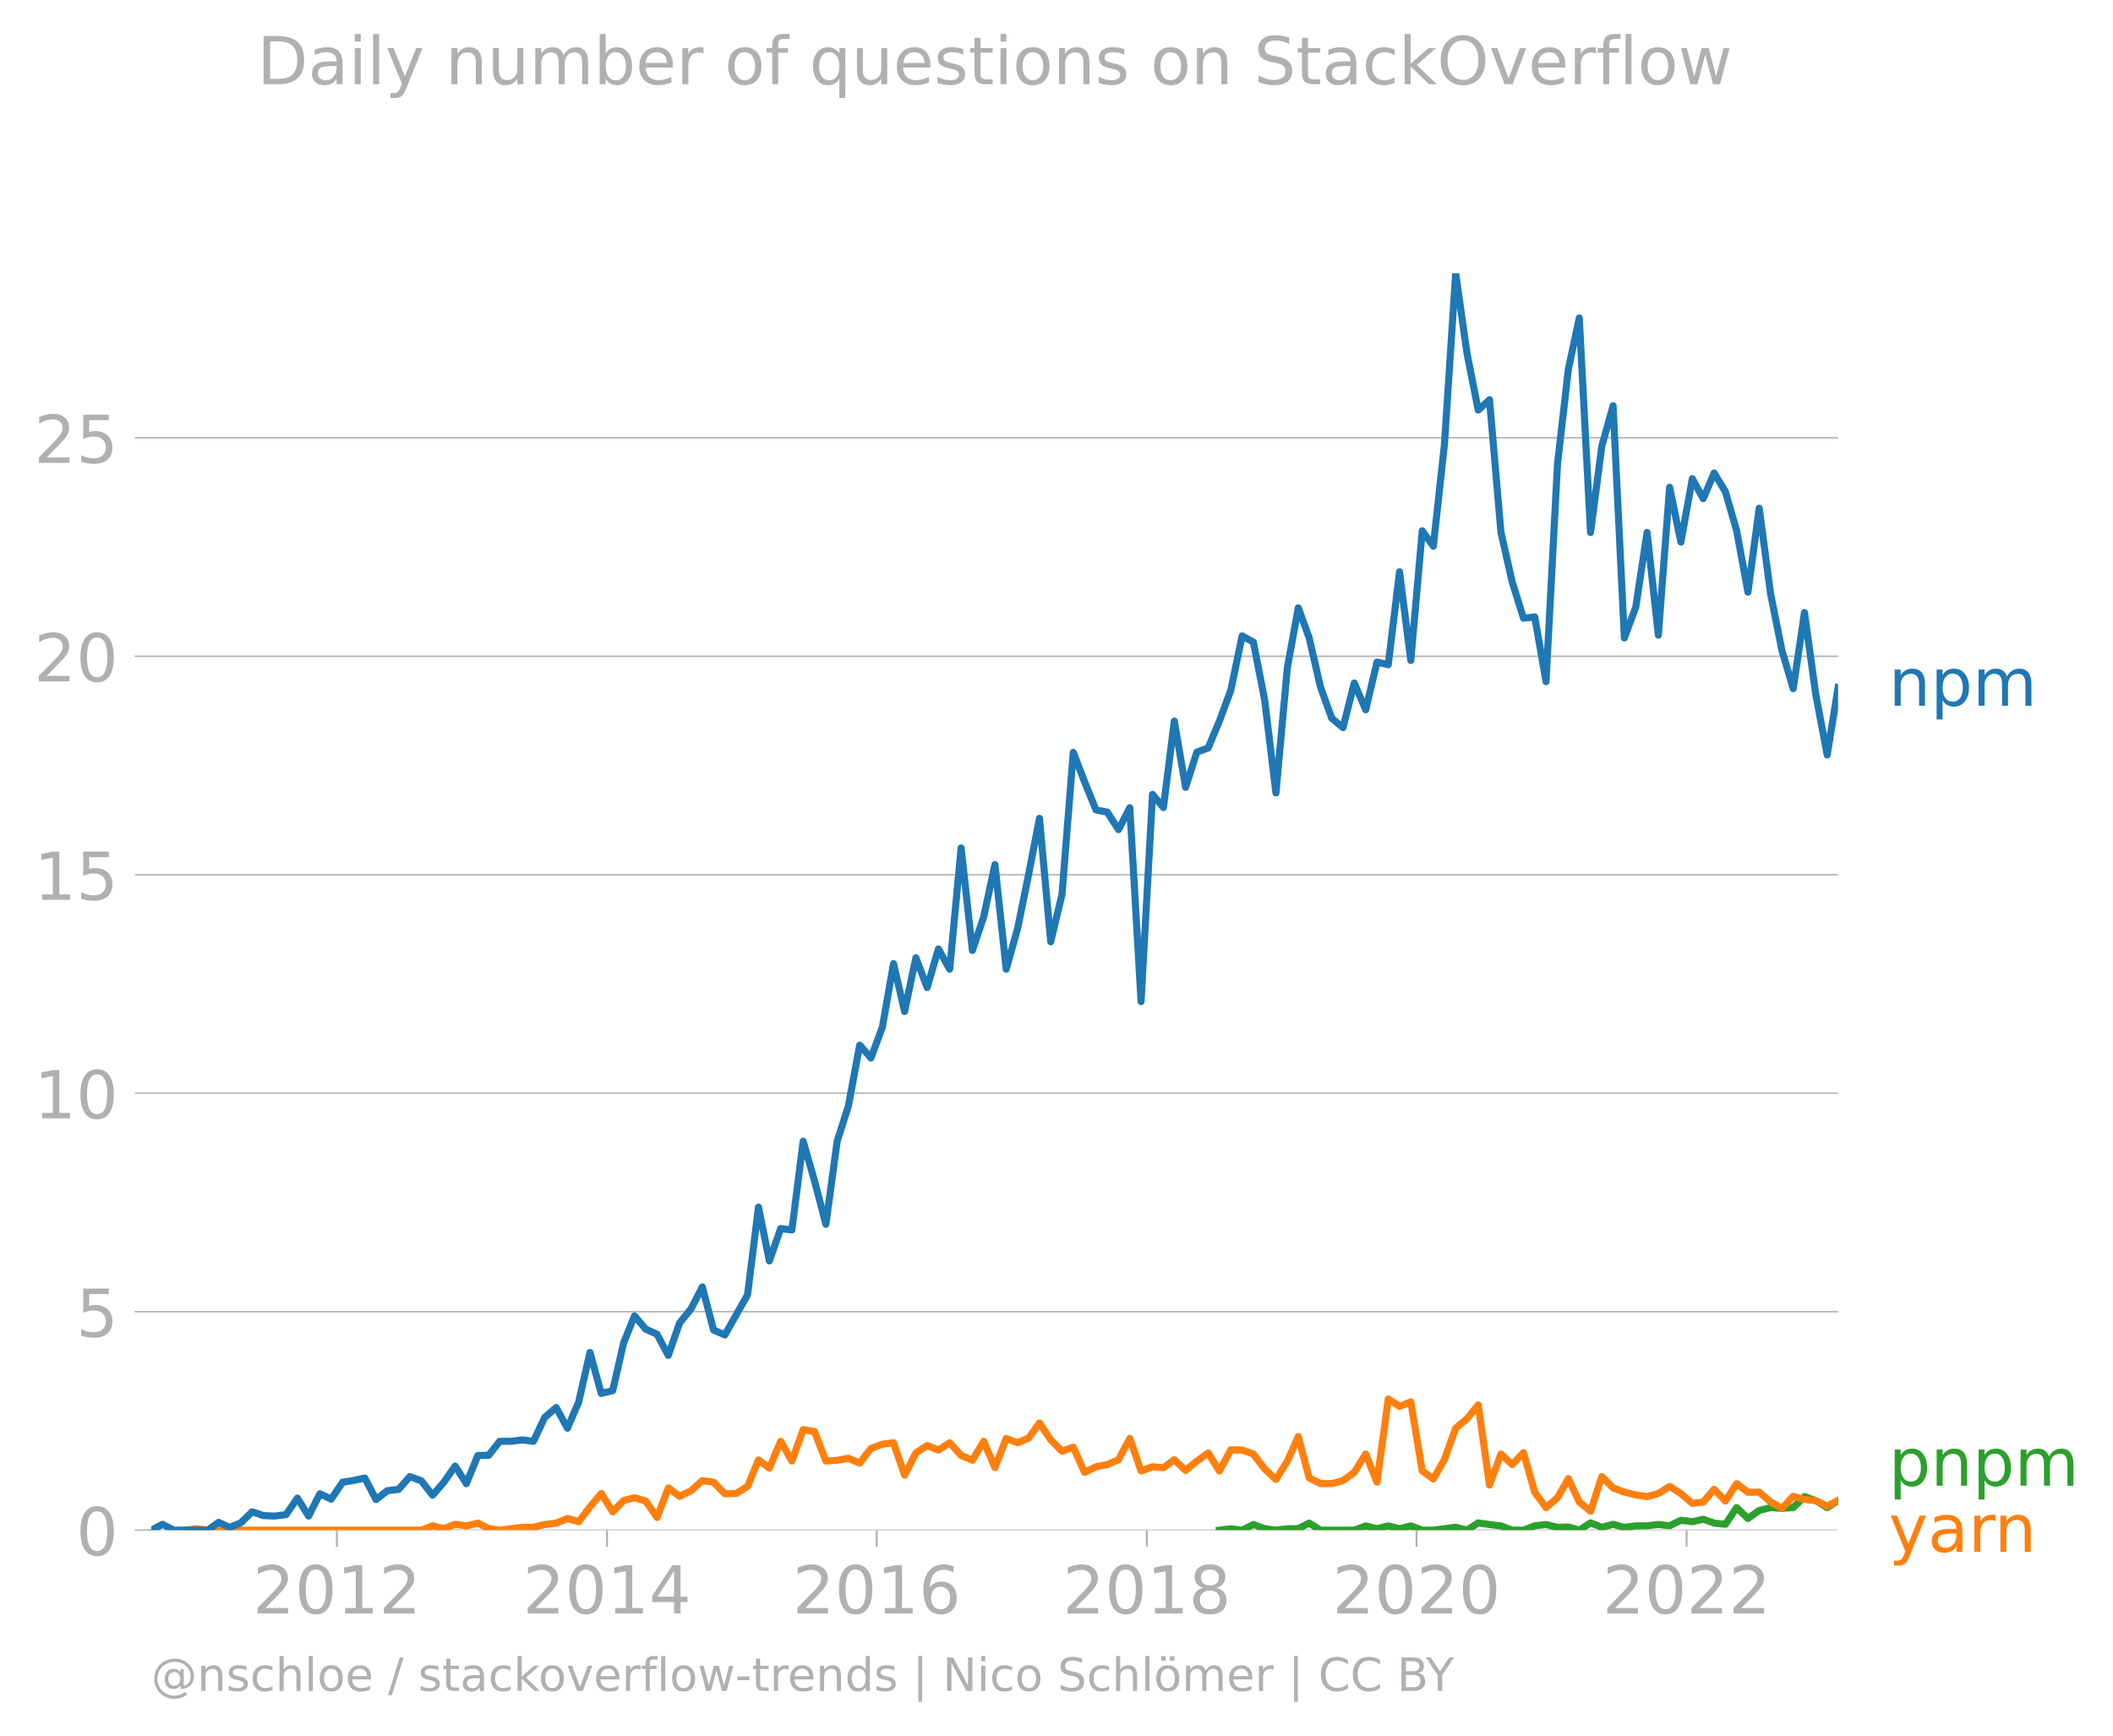
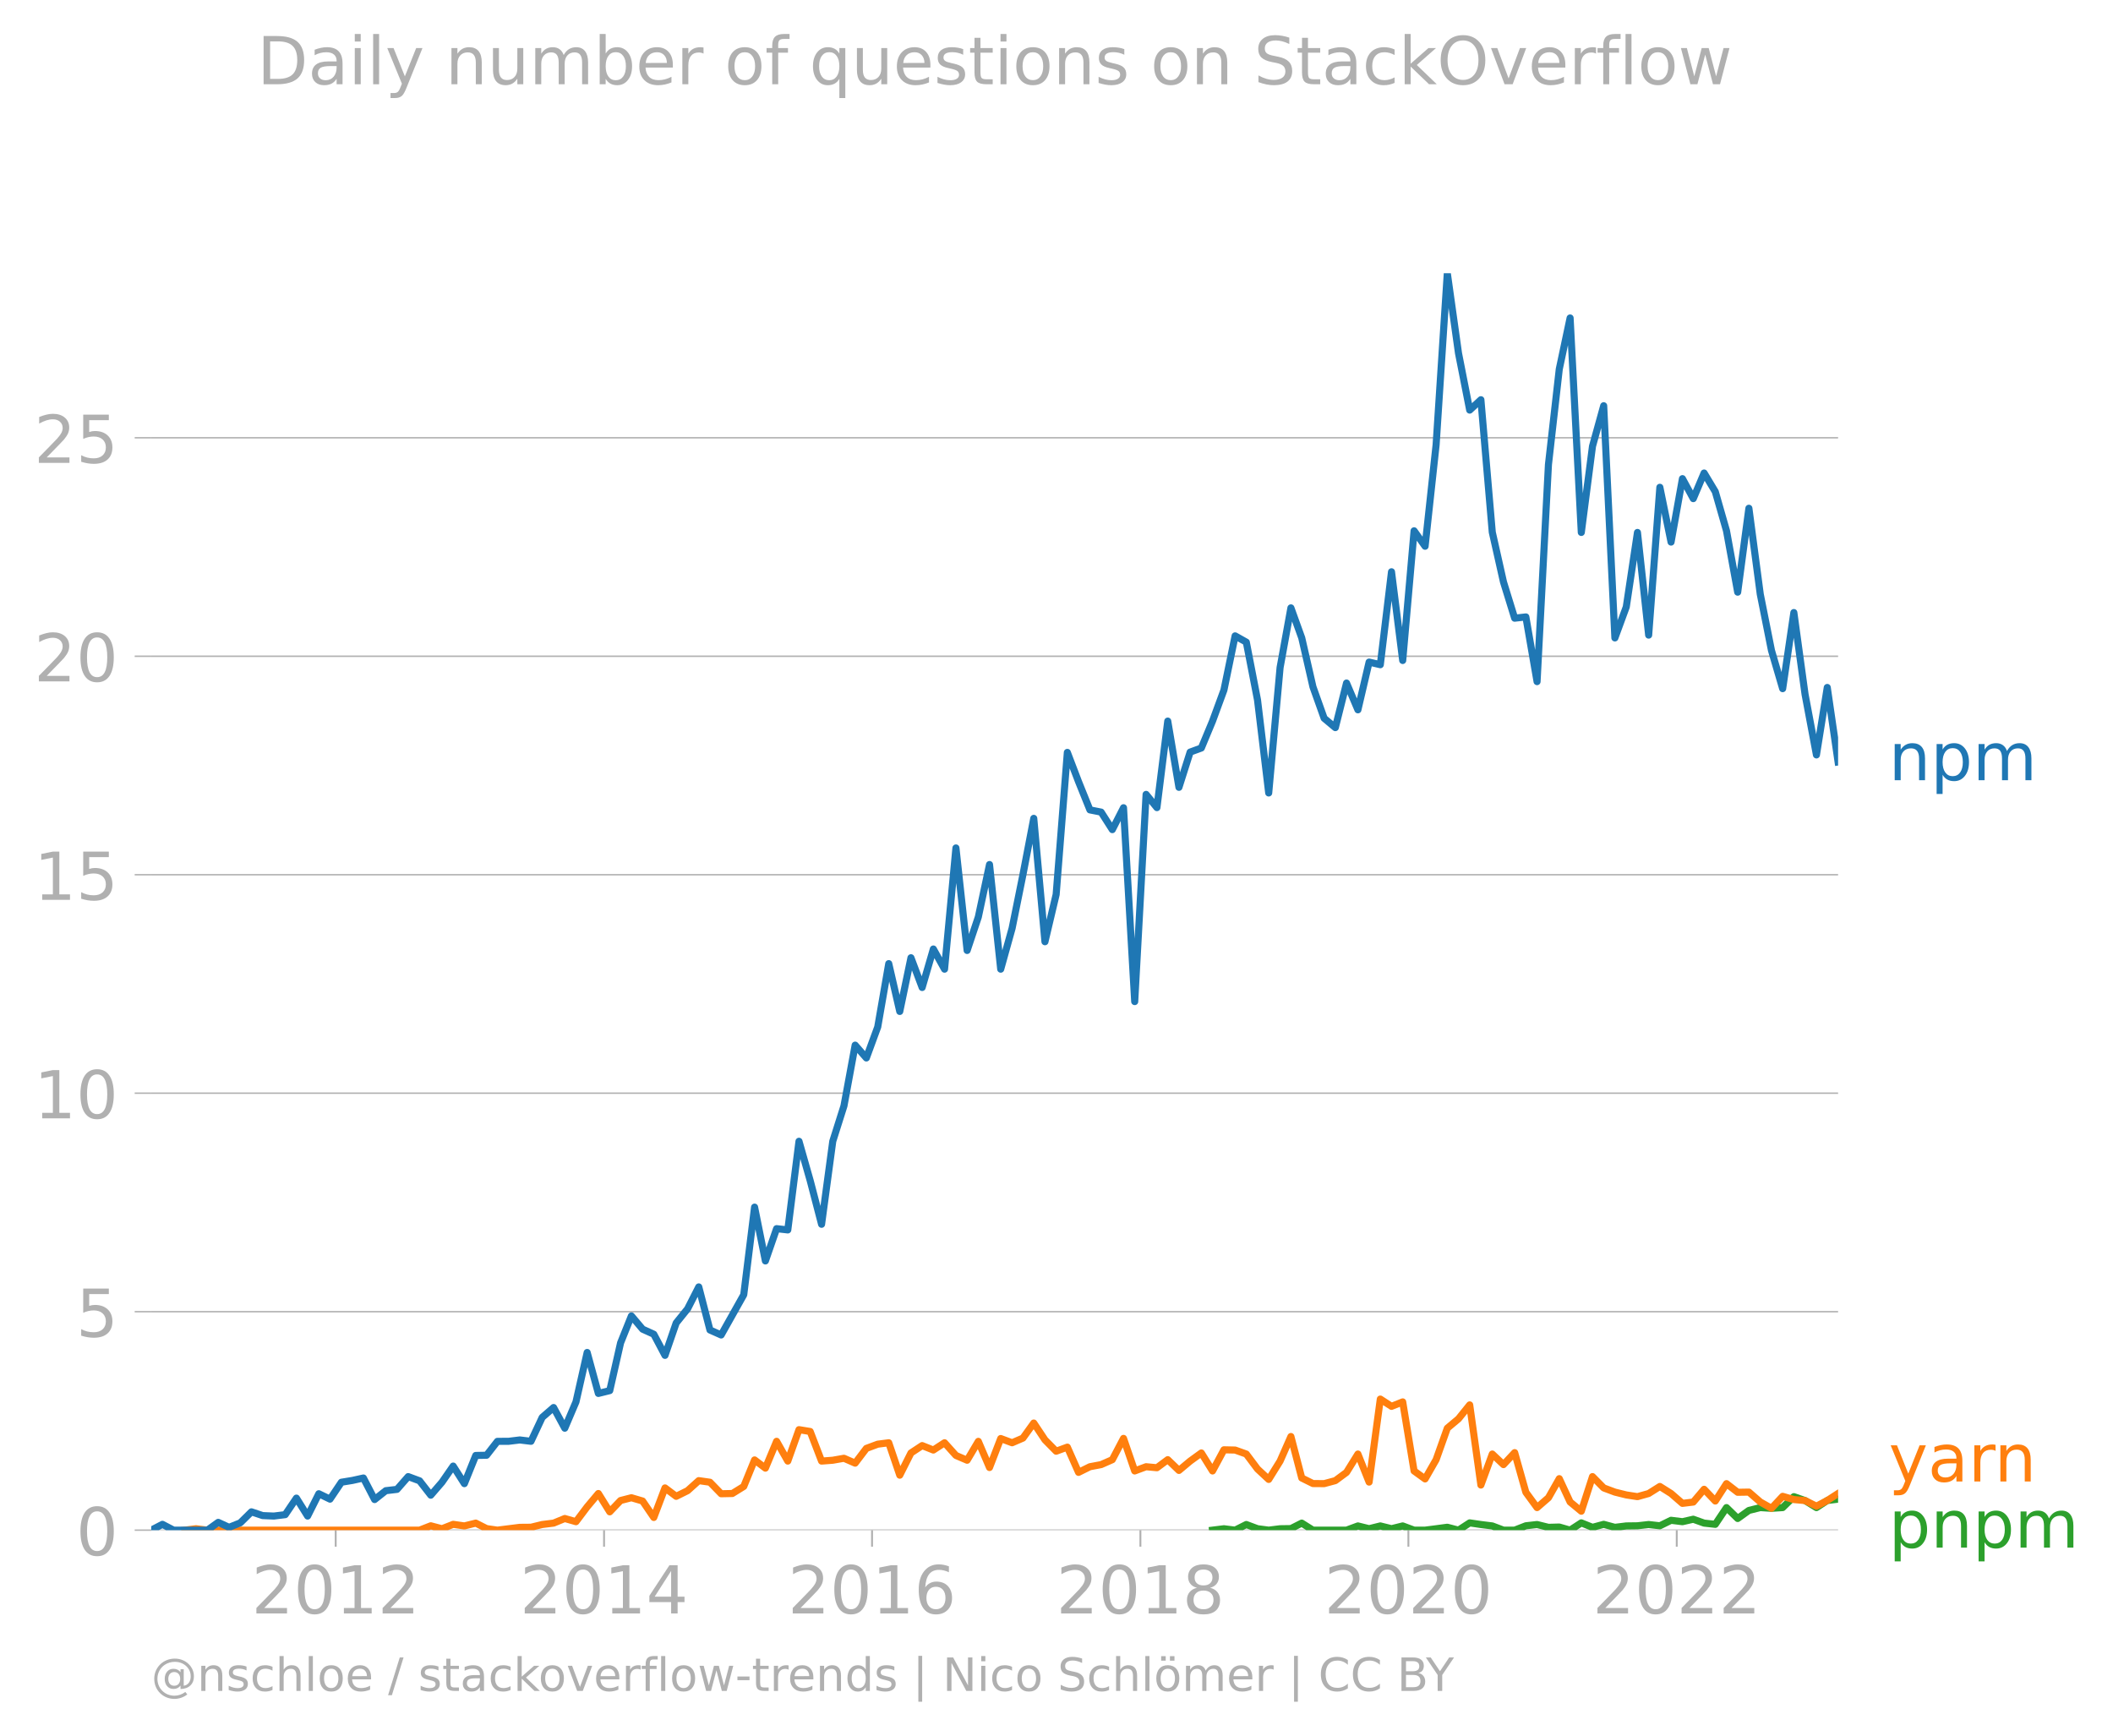
<svg xmlns="http://www.w3.org/2000/svg" xmlns:xlink="http://www.w3.org/1999/xlink" width="596.445" height="489.969" viewBox="0 0 447.334 367.477">
  <defs>
    <style>*{stroke-linejoin:round;stroke-linecap:butt}</style>
  </defs>
  <g id="figure_1">
    <path id="patch_1" d="M0 367.477h447.334V0H0v367.477z" style="fill:none" />
    <g id="axes_1">
      <path id="patch_2" d="M32.015 323.95h357.12V57.838H32.015V323.95z" style="fill:none" />
      <g id="matplotlib.axis_1">
        <g id="xtick_1">
          <g id="line2d_1">
            <defs>
-               <path id="m0bfc90cc63" d="M0 0v3.5" style="stroke:#b0b0b0;stroke-width:.4" />
-             </defs>
-             <use xlink:href="#m0bfc90cc63" x="71.321" y="323.95" style="fill:#b0b0b0;stroke:#b0b0b0;stroke-width:.4" />
-           </g>
-           <g id="text_1" style="fill:#b0b0b0" transform="matrix(.14 0 0 -.14 53.506 341.588)">
+               <path id="mb43aab43d4" d="M0 0v3.5" style="stroke:#b0b0b0;stroke-width:.4" />
+             </defs>
+             <use xlink:href="#mb43aab43d4" x="71.069" y="323.95" style="fill:#b0b0b0;stroke:#b0b0b0;stroke-width:.4" />
+           </g>
+           <g id="text_1" style="fill:#b0b0b0" transform="matrix(.14 0 0 -.14 53.254 341.588)">
            <defs>
              <path id="DejaVuSans-32" d="M1228 531h2203V0H469v531q359 372 979 998 621 627 780 809 303 340 423 576 121 236 121 464 0 372-261 606-261 235-680 235-297 0-627-103-329-103-704-313v638q381 153 712 231 332 78 607 78 725 0 1156-363 431-362 431-968 0-288-108-546-107-257-392-607-78-91-497-524-418-433-1181-1211z" transform="scale(.01563)" />
              <path id="DejaVuSans-30" d="M2034 4250q-487 0-733-480-245-479-245-1442 0-959 245-1439 246-480 733-480 491 0 736 480 246 480 246 1439 0 963-246 1442-245 480-736 480zm0 500q785 0 1199-621 414-620 414-1801 0-1178-414-1799Q2819-91 2034-91q-784 0-1198 620-414 621-414 1799 0 1181 414 1801 414 621 1198 621z" transform="scale(.01563)" />
              <path id="DejaVuSans-31" d="M794 531h1031v3560L703 3866v575l1116 225h631V531h1031V0H794v531z" transform="scale(.01563)" />
            </defs>
            <use xlink:href="#DejaVuSans-32" />
            <use xlink:href="#DejaVuSans-30" x="63.623" />
            <use xlink:href="#DejaVuSans-31" x="127.246" />
            <use xlink:href="#DejaVuSans-32" x="190.869" />
          </g>
        </g>
        <g id="xtick_2">
-           <use xlink:href="#m0bfc90cc63" id="line2d_2" x="128.501" y="323.95" style="fill:#b0b0b0;stroke:#b0b0b0;stroke-width:.4" />
-           <g id="text_2" style="fill:#b0b0b0" transform="matrix(.14 0 0 -.14 110.686 341.588)">
+           <use xlink:href="#mb43aab43d4" id="line2d_2" x="127.882" y="323.95" style="fill:#b0b0b0;stroke:#b0b0b0;stroke-width:.4" />
+           <g id="text_2" style="fill:#b0b0b0" transform="matrix(.14 0 0 -.14 110.067 341.588)">
            <defs>
              <path id="DejaVuSans-34" d="M2419 4116 825 1625h1594v2491zm-166 550h794V1625h666v-525h-666V0h-628v1100H313v609l1940 2957z" transform="scale(.01563)" />
            </defs>
            <use xlink:href="#DejaVuSans-32" />
            <use xlink:href="#DejaVuSans-30" x="63.623" />
            <use xlink:href="#DejaVuSans-31" x="127.246" />
            <use xlink:href="#DejaVuSans-34" x="190.869" />
          </g>
        </g>
        <g id="xtick_3">
-           <use xlink:href="#m0bfc90cc63" id="line2d_3" x="185.603" y="323.95" style="fill:#b0b0b0;stroke:#b0b0b0;stroke-width:.4" />
-           <g id="text_3" style="fill:#b0b0b0" transform="matrix(.14 0 0 -.14 167.788 341.588)">
+           <use xlink:href="#mb43aab43d4" id="line2d_3" x="184.617" y="323.95" style="fill:#b0b0b0;stroke:#b0b0b0;stroke-width:.4" />
+           <g id="text_3" style="fill:#b0b0b0" transform="matrix(.14 0 0 -.14 166.802 341.588)">
            <defs>
              <path id="DejaVuSans-36" d="M2113 2584q-425 0-674-291-248-290-248-796 0-503 248-796 249-292 674-292t673 292q248 293 248 796 0 506-248 796-248 291-673 291zm1253 1979v-575q-238 112-480 171-242 60-480 60-625 0-955-422-329-422-376-1275 184 272 462 417 279 145 613 145 703 0 1111-427 408-426 408-1160 0-719-425-1154Q2819-91 2113-91q-810 0-1238 620-428 621-428 1799 0 1106 525 1764t1409 658q238 0 480-47t505-140z" transform="scale(.01563)" />
            </defs>
            <use xlink:href="#DejaVuSans-32" />
            <use xlink:href="#DejaVuSans-30" x="63.623" />
            <use xlink:href="#DejaVuSans-31" x="127.246" />
            <use xlink:href="#DejaVuSans-36" x="190.869" />
          </g>
        </g>
        <g id="xtick_4">
-           <use xlink:href="#m0bfc90cc63" id="line2d_4" x="242.783" y="323.95" style="fill:#b0b0b0;stroke:#b0b0b0;stroke-width:.4" />
-           <g id="text_4" style="fill:#b0b0b0" transform="matrix(.14 0 0 -.14 224.968 341.588)">
+           <use xlink:href="#mb43aab43d4" id="line2d_4" x="241.43" y="323.95" style="fill:#b0b0b0;stroke:#b0b0b0;stroke-width:.4" />
+           <g id="text_4" style="fill:#b0b0b0" transform="matrix(.14 0 0 -.14 223.615 341.588)">
            <defs>
              <path id="DejaVuSans-38" d="M2034 2216q-450 0-708-241-257-241-257-662 0-422 257-663 258-241 708-241t709 242q260 243 260 662 0 421-258 662-257 241-711 241zm-631 268q-406 100-633 378-226 279-226 679 0 559 398 884 399 325 1092 325 697 0 1094-325t397-884q0-400-227-679-226-278-629-378 456-106 710-416 255-309 255-755 0-679-414-1042Q2806-91 2034-91q-771 0-1186 362-414 363-414 1042 0 446 256 755 257 310 713 416zm-231 997q0-362 226-565 227-203 636-203 407 0 636 203 230 203 230 565 0 363-230 566-229 203-636 203-409 0-636-203-226-203-226-566z" transform="scale(.01563)" />
            </defs>
            <use xlink:href="#DejaVuSans-32" />
            <use xlink:href="#DejaVuSans-30" x="63.623" />
            <use xlink:href="#DejaVuSans-31" x="127.246" />
            <use xlink:href="#DejaVuSans-38" x="190.869" />
          </g>
        </g>
        <g id="xtick_5">
-           <use xlink:href="#m0bfc90cc63" id="line2d_5" x="299.884" y="323.95" style="fill:#b0b0b0;stroke:#b0b0b0;stroke-width:.4" />
-           <g id="text_5" style="fill:#b0b0b0" transform="matrix(.14 0 0 -.14 282.07 341.588)">
+           <use xlink:href="#mb43aab43d4" id="line2d_5" x="298.165" y="323.95" style="fill:#b0b0b0;stroke:#b0b0b0;stroke-width:.4" />
+           <g id="text_5" style="fill:#b0b0b0" transform="matrix(.14 0 0 -.14 280.35 341.588)">
            <use xlink:href="#DejaVuSans-32" />
            <use xlink:href="#DejaVuSans-30" x="63.623" />
            <use xlink:href="#DejaVuSans-32" x="127.246" />
            <use xlink:href="#DejaVuSans-30" x="190.869" />
          </g>
        </g>
        <g id="xtick_6">
-           <use xlink:href="#m0bfc90cc63" id="line2d_6" x="357.064" y="323.95" style="fill:#b0b0b0;stroke:#b0b0b0;stroke-width:.4" />
-           <g id="text_6" style="fill:#b0b0b0" transform="matrix(.14 0 0 -.14 339.25 341.588)">
+           <use xlink:href="#mb43aab43d4" id="line2d_6" x="354.977" y="323.95" style="fill:#b0b0b0;stroke:#b0b0b0;stroke-width:.4" />
+           <g id="text_6" style="fill:#b0b0b0" transform="matrix(.14 0 0 -.14 337.162 341.588)">
            <use xlink:href="#DejaVuSans-32" />
            <use xlink:href="#DejaVuSans-30" x="63.623" />
            <use xlink:href="#DejaVuSans-32" x="127.246" />
            <use xlink:href="#DejaVuSans-32" x="190.869" />
          </g>
        </g>
      </g>
      <g id="matplotlib.axis_2">
        <g id="ytick_1">
-           <path id="line2d_7" d="M32.015 323.95h357.12" clip-path="url(#pb171ab42e0)" style="fill:none;stroke:#b0b0b0;stroke-width:.3;stroke-linecap:square" />
+           <path id="line2d_7" d="M32.015 323.95h357.12" clip-path="url(#pd5ea6a5383)" style="fill:none;stroke:#b0b0b0;stroke-width:.3;stroke-linecap:square" />
          <g id="line2d_8">
            <defs>
-               <path id="m779dad7bf3" d="M0 0h-3.5" style="stroke:#b0b0b0;stroke-width:.3" />
-             </defs>
-             <use xlink:href="#m779dad7bf3" x="32.015" y="323.95" style="fill:#b0b0b0;stroke:#b0b0b0;stroke-width:.3" />
+               <path id="m114606ad29" d="M0 0h-3.5" style="stroke:#b0b0b0;stroke-width:.3" />
+             </defs>
+             <use xlink:href="#m114606ad29" x="32.015" y="323.95" style="fill:#b0b0b0;stroke:#b0b0b0;stroke-width:.3" />
          </g>
          <use xlink:href="#DejaVuSans-30" id="text_7" style="fill:#b0b0b0" transform="matrix(.14 0 0 -.14 16.108 329.269)" />
        </g>
        <g id="ytick_2">
-           <path id="line2d_9" d="M32.015 277.696h357.12" clip-path="url(#pb171ab42e0)" style="fill:none;stroke:#b0b0b0;stroke-width:.3;stroke-linecap:square" />
-           <use xlink:href="#m779dad7bf3" id="line2d_10" x="32.015" y="277.696" style="fill:#b0b0b0;stroke:#b0b0b0;stroke-width:.3" />
+           <path id="line2d_9" d="M32.015 277.696h357.12" clip-path="url(#pd5ea6a5383)" style="fill:none;stroke:#b0b0b0;stroke-width:.3;stroke-linecap:square" />
+           <use xlink:href="#m114606ad29" id="line2d_10" x="32.015" y="277.696" style="fill:#b0b0b0;stroke:#b0b0b0;stroke-width:.3" />
          <g id="text_8" style="fill:#b0b0b0" transform="matrix(.14 0 0 -.14 16.108 283.015)">
            <defs>
              <path id="DejaVuSans-35" d="M691 4666h2478v-532H1269V2991q137 47 274 70 138 23 276 23 781 0 1237-428 457-428 457-1159 0-753-469-1171Q2575-91 1722-91q-294 0-599 50Q819 9 494 109v635q281-153 581-228t634-75q541 0 856 284 316 284 316 772 0 487-316 771-315 285-856 285-253 0-505-56-251-56-513-175v2344z" transform="scale(.01563)" />
            </defs>
            <use xlink:href="#DejaVuSans-35" />
          </g>
        </g>
        <g id="ytick_3">
-           <path id="line2d_11" d="M32.015 231.443h357.12" clip-path="url(#pb171ab42e0)" style="fill:none;stroke:#b0b0b0;stroke-width:.3;stroke-linecap:square" />
-           <use xlink:href="#m779dad7bf3" id="line2d_12" x="32.015" y="231.443" style="fill:#b0b0b0;stroke:#b0b0b0;stroke-width:.3" />
+           <path id="line2d_11" d="M32.015 231.443h357.12" clip-path="url(#pd5ea6a5383)" style="fill:none;stroke:#b0b0b0;stroke-width:.3;stroke-linecap:square" />
+           <use xlink:href="#m114606ad29" id="line2d_12" x="32.015" y="231.443" style="fill:#b0b0b0;stroke:#b0b0b0;stroke-width:.3" />
          <g id="text_9" style="fill:#b0b0b0" transform="matrix(.14 0 0 -.14 7.2 236.762)">
            <use xlink:href="#DejaVuSans-31" />
            <use xlink:href="#DejaVuSans-30" x="63.623" />
          </g>
        </g>
        <g id="ytick_4">
-           <path id="line2d_13" d="M32.015 185.19h357.12" clip-path="url(#pb171ab42e0)" style="fill:none;stroke:#b0b0b0;stroke-width:.3;stroke-linecap:square" />
-           <use xlink:href="#m779dad7bf3" id="line2d_14" x="32.015" y="185.189" style="fill:#b0b0b0;stroke:#b0b0b0;stroke-width:.3" />
+           <path id="line2d_13" d="M32.015 185.19h357.12" clip-path="url(#pd5ea6a5383)" style="fill:none;stroke:#b0b0b0;stroke-width:.3;stroke-linecap:square" />
+           <use xlink:href="#m114606ad29" id="line2d_14" x="32.015" y="185.189" style="fill:#b0b0b0;stroke:#b0b0b0;stroke-width:.3" />
          <g id="text_10" style="fill:#b0b0b0" transform="matrix(.14 0 0 -.14 7.2 190.508)">
            <use xlink:href="#DejaVuSans-31" />
            <use xlink:href="#DejaVuSans-35" x="63.623" />
          </g>
        </g>
        <g id="ytick_5">
-           <path id="line2d_15" d="M32.015 138.936h357.12" clip-path="url(#pb171ab42e0)" style="fill:none;stroke:#b0b0b0;stroke-width:.3;stroke-linecap:square" />
-           <use xlink:href="#m779dad7bf3" id="line2d_16" x="32.015" y="138.936" style="fill:#b0b0b0;stroke:#b0b0b0;stroke-width:.3" />
+           <path id="line2d_15" d="M32.015 138.936h357.12" clip-path="url(#pd5ea6a5383)" style="fill:none;stroke:#b0b0b0;stroke-width:.3;stroke-linecap:square" />
+           <use xlink:href="#m114606ad29" id="line2d_16" x="32.015" y="138.936" style="fill:#b0b0b0;stroke:#b0b0b0;stroke-width:.3" />
          <g id="text_11" style="fill:#b0b0b0" transform="matrix(.14 0 0 -.14 7.2 144.255)">
            <use xlink:href="#DejaVuSans-32" />
            <use xlink:href="#DejaVuSans-30" x="63.623" />
          </g>
        </g>
        <g id="ytick_6">
-           <path id="line2d_17" d="M32.015 92.682h357.12" clip-path="url(#pb171ab42e0)" style="fill:none;stroke:#b0b0b0;stroke-width:.3;stroke-linecap:square" />
-           <use xlink:href="#m779dad7bf3" id="line2d_18" x="32.015" y="92.682" style="fill:#b0b0b0;stroke:#b0b0b0;stroke-width:.3" />
+           <path id="line2d_17" d="M32.015 92.682h357.12" clip-path="url(#pd5ea6a5383)" style="fill:none;stroke:#b0b0b0;stroke-width:.3;stroke-linecap:square" />
+           <use xlink:href="#m114606ad29" id="line2d_18" x="32.015" y="92.682" style="fill:#b0b0b0;stroke:#b0b0b0;stroke-width:.3" />
          <g id="text_12" style="fill:#b0b0b0" transform="matrix(.14 0 0 -.14 7.2 98.001)">
            <use xlink:href="#DejaVuSans-32" />
            <use xlink:href="#DejaVuSans-35" x="63.623" />
          </g>
        </g>
      </g>
-       <path id="line2d_19" d="m258.153 323.95 2.425-.299 2.386.299 2.386-1.194 2.385.885 2.386.309 2.425-.299 2.307-.032 2.308-1.161 2.386 1.492h7.157l2.425-.895 2.386.586 2.385-.586 2.386.586 2.386-.586 2.425.895h2.346l2.347-.299 2.386-.318 2.386.617 2.385-1.542 2.386.348 2.425.299 2.386.895h2.385l2.386-.925 2.386-.269 2.425.597 2.307-.064 2.308.66 2.386-1.541 2.385.945 2.386-.637 2.386.637 2.425-.298 2.386-.03 2.385-.269 2.386.269 2.386-1.164 2.425.298 2.307-.522 2.308.82 2.385.26 2.386-3.542 2.386 2.308 2.386-1.71 2.425-.598 2.385.15 2.386-.15 2.386-2.317 2.386.825 2.424 1.492 2.308-1.502" clip-path="url(#pb171ab42e0)" style="fill:none;stroke:#2ca02c;stroke-width:1.5;stroke-linecap:square" />
-       <path id="line2d_20" d="m39.172 323.95 2.386-.299 2.425.299h45.212l2.386-.925 2.385.626 2.386-.935 2.386.339 2.425-.597 2.307 1.161 2.308.33 4.771-.596 2.386-.02 2.386-.577 2.425-.298 2.385-.975 2.386.676 2.386-3.143 2.386-2.825 2.425 3.88 2.307-2.398 2.308-.587 2.385.697 2.386 3.481 2.386-6.257 2.386 1.781 2.425-1.194 2.385-2.128 2.386.338 2.386 2.437 2.386-.05 2.424-1.492 2.308-5.616 2.307 1.737 2.386-5.68 2.386 4.188 2.386-6.655 2.385.388 2.425 6.267 2.386-.18 2.386-.417 2.386 1.034 2.385-3.123 2.425-.895 2.347-.299 2.347 6.864 2.385-4.705 2.386-1.562 2.386.945 2.386-1.542 2.424 2.686 2.386 1.015 2.386-3.999 2.386 5.54 2.385-6.137 2.425.895 2.308-.99 2.307-3.187 2.386 3.56 2.386 2.408 2.386-.866 2.385 5.342 2.425-1.194 2.386-.447 2.386-1.045 2.385-4.506 2.386 6.894 2.425-.896 2.308.214 2.307-1.706 2.386 2.278 2.386-1.98 2.385-1.72 2.386 3.81 2.425-4.477 2.386.05 2.386.846 2.385 3.163 2.386 2.208 2.425-3.88 2.307-5.2 2.308 8.782 2.386 1.173 2.386.02 2.385-.636 2.386-1.751 2.425-3.88 2.386 5.939 2.385-17.576 2.386 1.541 2.386-.944 2.425 14.622 2.346 1.687 2.347-4.075 2.386-6.664 2.386-1.99 2.385-2.944 2.386 16.97 2.425-6.565 2.386 2.238 2.385-2.537 2.386 8.396 2.386 3.242 2.425-2.089 2.307-4.039 2.308 4.935 2.386 1.96 2.385-7.332 2.386 2.397 2.386.886 2.425.597 2.386.368 2.385-.667 2.386-1.492 2.386 1.492 2.425 2.089 2.307-.277 2.308-2.707 2.385 2.487 2.386-3.68 2.386 1.83 2.386-.04 2.425 2.089 2.385 1.342 2.386-2.536 2.386.686 2.386.21 2.424 1.193 2.308-1.204h0" clip-path="url(#pb171ab42e0)" style="fill:none;stroke:#ff7f0e;stroke-width:1.5;stroke-linecap:square" />
-       <path id="line2d_21" d="m32.015 323.95 2.386-1.234 2.386 1.234h7.196l2.307-1.652 2.308 1.055 2.386-.945 2.385-2.338 2.386.796 2.386.1 2.425-.299 2.386-3.501 2.385 3.8 2.386-4.725 2.386 1.144 2.425-3.581 2.346-.38 2.347-.515 2.386 4.565 2.386-1.88 2.385-.278 2.386-2.706 2.425.895 2.386 3.044 2.385-2.745 2.386-3.422 2.386 3.72 2.425-5.968 2.307-.043 2.308-2.941 2.386-.01 2.385-.288 2.386.288 2.386-5.063 2.425-2.089 2.385 4.377 2.386-5.57 2.386-10.465 2.386 8.674 2.425-.597 2.307-10.103 2.308-5.712 2.385 2.805 2.386 1.074 2.386 4.476 2.386-6.863 2.425-2.985 2.385-4.645 2.386 9.122 2.386 1.054 4.81-8.515 2.308-18.554 2.307 11.393 2.386-6.834 2.386.269 2.386-18.77 2.385 8.325 2.425 9.25 2.386-17.575 2.386-7.49 2.386-12.862 2.385 2.715 2.425-6.565 2.347-13.407 2.347 10.125 2.385-11.37 2.386 6.297 2.386-8.147 2.386 4.268 2.424-25.664 2.386 21.705 2.386-7.082 2.386-11.111 2.385 22.152 2.425-8.654 2.308-11.34 2.307-11.936 2.386 26.12 2.386-10.006 2.386-30.08 2.385 6.207 2.425 5.968 2.386.468 2.386 3.71 2.385-4.635 2.386 41.041 2.425-43.866 2.308 2.803 2.307-18.32 2.386 14.025 2.386-7.46 2.385-.866 2.386-5.7 2.425-6.564 2.386-11.48 2.386 1.334 2.385 12.234 2.386 19.695 2.425-26.558 2.307-12.63 2.308 6.363 2.386 10.355 2.386 6.655 2.385 1.98 2.386-9.44 2.425 5.67 2.386-10.107 2.385.557 2.386-19.675 2.386 18.78 2.425-27.454 2.346 3.272 2.347-21.475 2.386-36.336 2.386 16.94 2.385 12.045 2.386-2.198 2.425 28.05 2.386 10.534 2.385 7.67 2.386-.269 2.386 13.697 2.425-45.955 2.307-20.207 2.308-10.828 2.386 45.408 2.385-18.252 2.386-8.575 2.386 49.158 2.425-6.565 2.386-15.766 2.385 21.735 2.386-31.294 2.386 11.598 2.425-13.428 2.307 4.231 2.308-5.425 2.385 3.95 2.386 8.285 2.386 12.991 2.386-17.765 2.425 18.203 2.385 11.896 2.386 8.097 2.386-16.114 2.386 17.308 2.424 12.831 2.308-14.28h0" clip-path="url(#pb171ab42e0)" style="fill:none;stroke:#1f77b4;stroke-width:1.5;stroke-linecap:square" />
-       <g id="text_13" style="fill:#1f77b4" transform="matrix(.14 0 0 -.14 399.849 149.406)">
+       <path id="line2d_19" d="m256.701 323.95 2.41-.299 2.37.299 2.37-1.194 2.371.885 2.37.309 2.41-.299 2.292-.032 2.293-1.161 2.37 1.492h7.111l2.41-.895 2.37.586 2.371-.586 2.37.586 2.371-.586 2.41.895h2.33l2.332-.299 2.37-.318 2.371.617 2.37-1.542 2.371.348 2.41.299 2.37.895h2.37l2.37-.925 2.371-.269 2.41.597 2.292-.064 2.293.66 2.37-1.541 2.37.945 2.371-.637 2.37.637 2.41-.298 2.37-.03 2.37-.269 2.371.269 2.37-1.164 2.41.298 2.293-.522 2.292.82 2.37.26 2.371-3.542 2.37 2.308 2.371-1.71 2.41-.598 2.37.15 2.37-.15 2.37-2.317 2.371.825 2.41 1.492 2.292-1.502 2.293-.288" clip-path="url(#pd5ea6a5383)" style="fill:none;stroke:#2ca02c;stroke-width:1.5;stroke-linecap:square" />
+       <path id="line2d_20" d="m39.126 323.95 2.37-.299 2.41.299h44.922l2.37-.925 2.37.626 2.371-.935 2.37.339 2.41-.597 2.293 1.161 2.292.33 4.741-.596 2.37-.02 2.371-.577 2.41-.298 2.37-.975 2.37.676 2.37-3.143 2.371-2.825 2.41 3.88 2.292-2.398 2.293-.587 2.37.697 2.37 3.481 2.371-6.257 2.37 1.781 2.41-1.194 2.37-2.128 2.37.338 2.371 2.437 2.37-.05 2.41-1.492 2.293-5.616 2.292 1.737 2.37-5.68 2.371 4.188 2.37-6.655 2.371.388 2.41 6.267 2.37-.18 2.37-.417 2.37 1.034 2.371-3.123 2.41-.895 2.331-.299 2.332 6.864 2.37-4.705 2.37-1.562 2.37.945 2.371-1.542 2.41 2.686 2.37 1.015 2.37-3.999 2.37 5.54 2.371-6.137 2.41.895 2.292-.99 2.293-3.187 2.37 3.56 2.371 2.408 2.37-.866 2.37 5.342 2.41-1.194 2.37-.447 2.371-1.045 2.37-4.506 2.37 6.894 2.41-.896 2.293.214 2.293-1.706 2.37 2.278 2.37-1.98 2.37-1.72 2.371 3.81 2.41-4.477 2.37.05 2.37.846 2.371 3.163 2.37 2.208 2.41-3.88 2.292-5.2 2.293 8.782 2.37 1.173 2.371.02 2.37-.636 2.37-1.751 2.41-3.88 2.37 5.939 2.371-17.576 2.37 1.541 2.371-.944 2.41 14.622 2.33 1.687 2.332-4.075 2.37-6.664 2.371-1.99 2.37-2.944 2.371 16.97 2.41-6.565 2.37 2.238 2.37-2.537 2.37 8.396 2.371 3.242 2.41-2.089 2.292-4.039 2.293 4.935 2.37 1.96 2.37-7.332 2.371 2.397 2.37.886 2.41.597 2.37.368 2.37-.667 2.371-1.492 2.37 1.492 2.41 2.089 2.293-.277 2.292-2.707 2.37 2.487 2.371-3.68 2.37 1.83 2.371-.04 2.41 2.089 2.37 1.342 2.37-2.536 2.37.686 2.371.21 2.41 1.193 2.292-1.204 2.293-1.482h0" clip-path="url(#pd5ea6a5383)" style="fill:none;stroke:#ff7f0e;stroke-width:1.5;stroke-linecap:square" />
+       <path id="line2d_21" d="m32.015 323.95 2.37-1.234 2.37 1.234h7.151l2.293-1.652 2.292 1.055 2.37-.945 2.371-2.338 2.37.796 2.371.1 2.41-.299 2.37-3.501 2.37 3.8 2.37-4.725 2.371 1.144 2.41-3.581 2.331-.38 2.332-.515 2.37 4.565 2.37-1.88 2.371-.278 2.37-2.706 2.41.895 2.37 3.044 2.37-2.745 2.371-3.422 2.37 3.72 2.41-5.968 2.293-.043 2.292-2.941 2.37-.01 2.371-.288 2.37.288 2.371-5.063 2.41-2.089 2.37 4.377 2.37-5.57 2.37-10.465 2.371 8.674 2.41-.597 2.292-10.103 2.293-5.712 2.37 2.805 2.37 1.074 2.371 4.476 2.37-6.863 2.41-2.985 2.37-4.645 2.37 9.122 2.371 1.054 4.78-8.515 2.293-18.554 2.292 11.393 2.37-6.834 2.371.269 2.37-18.77 2.371 8.325 2.41 9.25 2.37-17.575 2.37-7.49 2.37-12.862 2.371 2.715 2.41-6.565 2.331-13.407 2.332 10.125 2.37-11.37 2.37 6.297 2.37-8.147 2.371 4.268 2.41-25.664 2.37 21.705 2.37-7.082 2.37-11.111 2.371 22.152 2.41-8.654 2.292-11.34 2.293-11.936 2.37 26.12 2.371-10.006 2.37-30.08 2.37 6.207 2.41 5.968 2.37.468 2.371 3.71 2.37-4.635 2.37 41.041 2.41-43.866 2.293 2.803 2.293-18.32 2.37 14.025 2.37-7.46 2.37-.866 2.371-5.7 2.41-6.564 2.37-11.48 2.37 1.334 2.371 12.234 2.37 19.695 2.41-26.558 2.292-12.63 2.293 6.363 2.37 10.355 2.371 6.655 2.37 1.98 2.37-9.44 2.41 5.67 2.37-10.107 2.371.557 2.37-19.675 2.371 18.78 2.41-27.454 2.33 3.272 2.332-21.475 2.37-36.336 2.371 16.94 2.37 12.045 2.371-2.198 2.41 28.05 2.37 10.534 2.37 7.67 2.37-.269 2.371 13.697 2.41-45.955 2.292-20.207 2.293-10.828 2.37 45.408 2.37-18.252 2.371-8.575 2.37 49.158 2.41-6.565 2.37-15.766 2.37 21.735 2.371-31.294 2.37 11.598 2.41-13.428 2.293 4.231 2.292-5.425 2.37 3.95 2.371 8.285 2.37 12.991 2.371-17.765 2.41 18.203 2.37 11.896 2.37 8.097 2.37-16.114 2.371 17.308 2.41 12.831 2.292-14.28 2.293 15.772h0" clip-path="url(#pd5ea6a5383)" style="fill:none;stroke:#1f77b4;stroke-width:1.5;stroke-linecap:square" />
+       <g id="text_13" style="fill:#1f77b4" transform="matrix(.14 0 0 -.14 399.849 165.18)">
        <defs>
          <path id="DejaVuSans-6e" d="M3513 2113V0h-575v2094q0 497-194 743-194 247-581 247-466 0-735-297-269-296-269-809V0H581v3500h578v-544q207 316 486 472 280 156 646 156 603 0 912-373 310-373 310-1098z" transform="scale(.01563)" />
          <path id="DejaVuSans-70" d="M1159 525v-1856H581v4831h578v-531q182 312 458 463 277 152 661 152 638 0 1036-506 399-506 399-1331T3314 415Q2916-91 2278-91q-384 0-661 152-276 152-458 464zm1957 1222q0 634-261 995t-717 361q-457 0-718-361t-261-995q0-634 261-995t718-361q456 0 717 361t261 995z" transform="scale(.01563)" />
          <path id="DejaVuSans-6d" d="M3328 2828q216 388 516 572t706 184q547 0 844-383 297-382 297-1088V0h-578v2094q0 503-179 746-178 244-543 244-447 0-707-297-259-296-259-809V0h-578v2094q0 506-178 748t-550 242q-441 0-701-298-259-298-259-808V0H581v3500h578v-544q197 322 472 475t653 153q382 0 649-194 267-193 395-562z" transform="scale(.01563)" />
        </defs>
        <use xlink:href="#DejaVuSans-6e" />
        <use xlink:href="#DejaVuSans-70" x="63.379" />
        <use xlink:href="#DejaVuSans-6d" x="126.855" />
      </g>
-       <g id="text_14" style="fill:#ff7f0e" transform="matrix(.14 0 0 -.14 399.849 328.536)">
+       <g id="text_14" style="fill:#ff7f0e" transform="matrix(.14 0 0 -.14 399.849 313.651)">
        <defs>
          <path id="DejaVuSans-79" d="M2059-325q-243-625-475-815-231-191-618-191H506v481h338q237 0 368 113 132 112 291 531l103 262L191 3500h609L1894 763l1094 2737h609L2059-325z" transform="scale(.01563)" />
          <path id="DejaVuSans-61" d="M2194 1759q-697 0-966-159t-269-544q0-306 202-486 202-179 548-179 479 0 768 339t289 901v128h-572zm1147 238V0h-575v531q-197-318-491-470T1556-91q-537 0-855 302-317 302-317 808 0 590 395 890 396 300 1180 300h807v57q0 397-261 614t-733 217q-300 0-585-72-284-72-546-216v532q315 122 612 182 297 61 578 61 760 0 1135-394 375-393 375-1193z" transform="scale(.01563)" />
          <path id="DejaVuSans-72" d="M2631 2963q-97 56-211 82-114 27-251 27-488 0-749-317t-261-911V0H581v3500h578v-544q182 319 472 473 291 155 707 155 59 0 131-8 72-7 159-23l3-590z" transform="scale(.01563)" />
        </defs>
        <use xlink:href="#DejaVuSans-79" />
        <use xlink:href="#DejaVuSans-61" x="59.18" />
        <use xlink:href="#DejaVuSans-72" x="120.459" />
        <use xlink:href="#DejaVuSans-6e" x="159.822" />
      </g>
-       <g id="text_15" style="fill:#2ca02c" transform="matrix(.14 0 0 -.14 399.849 314.536)">
+       <g id="text_15" style="fill:#2ca02c" transform="matrix(.14 0 0 -.14 399.849 327.651)">
        <use xlink:href="#DejaVuSans-70" />
        <use xlink:href="#DejaVuSans-6e" x="63.477" />
        <use xlink:href="#DejaVuSans-70" x="126.855" />
        <use xlink:href="#DejaVuSans-6d" x="190.332" />
      </g>
      <g id="text_16" style="fill:#b0b0b0" transform="matrix(.09716 0 0 -.09716 32.015 357.986)">
        <defs>
          <path id="DejaVuSans-40" d="M2381 1678q0-447 222-702 222-254 610-254 384 0 604 256 221 256 221 700 0 438-225 695-225 258-607 258-378 0-602-256-223-256-223-697zm1703-934q-187-241-429-355t-564-114q-538 0-874 389t-336 1014q0 625 337 1015 338 391 873 391 322 0 565-117 244-117 428-354v409h447V722q457 69 714 417 258 349 258 902 0 334-99 628-98 294-298 544-325 409-792 626t-1017 217q-384 0-738-102-353-101-653-301-490-319-767-836-276-517-276-1120 0-497 179-932 180-434 521-765 328-325 759-495 431-171 922-171 403 0 792 136t714 389l281-347q-390-303-851-464t-936-161q-578 0-1091 205-512 205-912 595Q841 78 631 592q-209 514-209 1105 0 569 212 1084 213 516 607 907 403 396 931 607t1119 211q662 0 1229-272 568-271 952-771 234-307 357-666 124-359 124-744 0-822-497-1297T4084 263v481z" transform="scale(.01563)" />
          <path id="DejaVuSans-73" d="M2834 3397v-544q-243 125-506 187-262 63-544 63-428 0-642-131t-214-394q0-200 153-314t616-217l197-44q612-131 870-370t258-667q0-488-386-773Q2250-91 1575-91q-281 0-586 55T347 128v594q319-166 628-249 309-82 613-82 406 0 624 139 219 139 219 392 0 234-158 359-157 125-692 241l-200 47q-534 112-772 345-237 233-237 639 0 494 350 762 350 269 994 269 318 0 599-47 282-46 519-140z" transform="scale(.01563)" />
          <path id="DejaVuSans-63" d="M3122 3366v-538q-244 135-489 202t-495 67q-560 0-870-355-309-354-309-995t309-996q310-354 870-354 250 0 495 67t489 202V134Q2881 22 2623-34q-257-57-548-57-791 0-1257 497-465 497-465 1341 0 856 470 1346 471 491 1290 491 265 0 518-55 253-54 491-163z" transform="scale(.01563)" />
          <path id="DejaVuSans-68" d="M3513 2113V0h-575v2094q0 497-194 743-194 247-581 247-466 0-735-297-269-296-269-809V0H581v4863h578V2956q207 316 486 472 280 156 646 156 603 0 912-373 310-373 310-1098z" transform="scale(.01563)" />
          <path id="DejaVuSans-6c" d="M603 4863h575V0H603v4863z" transform="scale(.01563)" />
          <path id="DejaVuSans-6f" d="M1959 3097q-462 0-731-361t-269-989q0-628 267-989 268-361 733-361 460 0 728 362 269 363 269 988 0 622-269 986-268 364-728 364zm0 487q750 0 1178-488 429-487 429-1349 0-859-429-1349Q2709-91 1959-91q-753 0-1180 489-426 490-426 1349 0 862 426 1349 427 488 1180 488z" transform="scale(.01563)" />
          <path id="DejaVuSans-65" d="M3597 1894v-281H953q38-594 358-905t892-311q331 0 642 81t618 244V178Q3153 47 2828-22t-659-69q-838 0-1327 487-489 488-489 1320 0 859 464 1363 464 505 1252 505 706 0 1117-455 411-454 411-1235zm-575 169q-6 471-264 752-258 282-683 282-481 0-770-272t-333-766l2050 4z" transform="scale(.01563)" />
          <path id="DejaVuSans-2f" d="M1625 4666h531L531-594H0l1625 5260z" transform="scale(.01563)" />
          <path id="DejaVuSans-74" d="M1172 4494v-994h1184v-447H1172V1153q0-428 117-550t477-122h590V0h-590q-666 0-919 248-253 249-253 905v1900H172v447h422v994h578z" transform="scale(.01563)" />
          <path id="DejaVuSans-6b" d="M581 4863h578V1991l1716 1509h734L1753 1863 3688 0h-750L1159 1709V0H581v4863z" transform="scale(.01563)" />
          <path id="DejaVuSans-76" d="M191 3500h609L1894 563l1094 2937h609L2284 0h-781L191 3500z" transform="scale(.01563)" />
          <path id="DejaVuSans-66" d="M2375 4863v-479h-550q-309 0-430-125-120-125-120-450v-309h947v-447h-947V0H697v3053H147v447h550v244q0 584 272 851 272 268 862 268h544z" transform="scale(.01563)" />
          <path id="DejaVuSans-77" d="M269 3500h575l719-2731 715 2731h678l719-2731 716 2731h575L4050 0h-678l-753 2869L1863 0h-679L269 3500z" transform="scale(.01563)" />
          <path id="DejaVuSans-2d" d="M313 2009h1684v-512H313v512z" transform="scale(.01563)" />
          <path id="DejaVuSans-64" d="M2906 2969v1894h575V0h-575v525q-181-312-458-464-276-152-664-152-634 0-1033 506-398 507-398 1332t398 1331q399 506 1033 506 388 0 664-152 277-151 458-463zM947 1747q0-634 261-995t717-361q456 0 718 361 263 361 263 995t-263 995q-262 361-718 361t-717-361q-261-361-261-995z" transform="scale(.01563)" />
          <path id="DejaVuSans-7c" d="M1344 4891v-6400H813v6400h531z" transform="scale(.01563)" />
          <path id="DejaVuSans-4e" d="M628 4666h850L3547 763v3903h612V0h-850L1241 3903V0H628v4666z" transform="scale(.01563)" />
          <path id="DejaVuSans-69" d="M603 3500h575V0H603v3500zm0 1363h575v-729H603v729z" transform="scale(.01563)" />
          <path id="DejaVuSans-53" d="M3425 4513v-616q-359 172-678 256-319 85-616 85-515 0-795-200t-280-569q0-310 186-468 186-157 705-254l381-78q706-135 1042-474t336-907q0-679-455-1029Q2797-91 1919-91q-331 0-705 75-373 75-773 222v650q384-215 753-325 369-109 725-109 540 0 834 212 294 213 294 607 0 343-211 537t-692 291l-385 75q-706 140-1022 440-315 300-315 835 0 619 436 975t1201 356q329 0 669-60 341-59 697-177z" transform="scale(.01563)" />
          <path id="DejaVuSans-f6" d="M1959 3097q-462 0-731-361t-269-989q0-628 267-989 268-361 733-361 460 0 728 362 269 363 269 988 0 622-269 986-268 364-728 364zm0 487q750 0 1178-488 429-487 429-1349 0-859-429-1349Q2709-91 1959-91q-753 0-1180 489-426 490-426 1349 0 862 426 1349 427 488 1180 488zm295 1266h634v-631h-634v631zm-1222 0h634v-631h-634v631z" transform="scale(.01563)" />
          <path id="DejaVuSans-43" d="M4122 4306v-665q-319 297-680 443-361 147-767 147-800 0-1225-489t-425-1414q0-922 425-1411t1225-489q406 0 767 147t680 444V359q-331-225-702-338-370-112-782-112-1060 0-1670 648-609 649-609 1771 0 1125 609 1773 610 649 1670 649 418 0 788-111 371-111 696-333z" transform="scale(.01563)" />
          <path id="DejaVuSans-42" d="M1259 2228V519h1013q509 0 754 211 246 211 246 645 0 438-246 645-245 208-754 208H1259zm0 1919V2741h935q462 0 688 173 227 174 227 530 0 353-227 528-226 175-688 175h-935zm-631 519h1613q722 0 1112-300 391-300 391-853 0-429-200-682t-588-315q466-100 724-418 258-317 258-792 0-625-425-966Q3088 0 2303 0H628v4666z" transform="scale(.01563)" />
          <path id="DejaVuSans-59" d="M-13 4666h679l1293-1919 1285 1919h678L2272 2222V0h-634v2222L-13 4666z" transform="scale(.01563)" />
        </defs>
        <use xlink:href="#DejaVuSans-40" />
        <use xlink:href="#DejaVuSans-6e" x="100" />
        <use xlink:href="#DejaVuSans-73" x="163.379" />
        <use xlink:href="#DejaVuSans-63" x="215.479" />
        <use xlink:href="#DejaVuSans-68" x="270.459" />
        <use xlink:href="#DejaVuSans-6c" x="333.838" />
        <use xlink:href="#DejaVuSans-6f" x="361.621" />
        <use xlink:href="#DejaVuSans-65" x="422.803" />
        <use xlink:href="#DejaVuSans-20" x="484.326" />
        <use xlink:href="#DejaVuSans-2f" x="516.113" />
        <use xlink:href="#DejaVuSans-20" x="549.805" />
        <use xlink:href="#DejaVuSans-73" x="581.592" />
        <use xlink:href="#DejaVuSans-74" x="633.691" />
        <use xlink:href="#DejaVuSans-61" x="672.9" />
        <use xlink:href="#DejaVuSans-63" x="734.18" />
        <use xlink:href="#DejaVuSans-6b" x="789.16" />
        <use xlink:href="#DejaVuSans-6f" x="843.445" />
        <use xlink:href="#DejaVuSans-76" x="904.627" />
        <use xlink:href="#DejaVuSans-65" x="963.807" />
        <use xlink:href="#DejaVuSans-72" x="1025.33" />
        <use xlink:href="#DejaVuSans-66" x="1066.443" />
        <use xlink:href="#DejaVuSans-6c" x="1101.648" />
        <use xlink:href="#DejaVuSans-6f" x="1129.432" />
        <use xlink:href="#DejaVuSans-77" x="1190.613" />
        <use xlink:href="#DejaVuSans-2d" x="1272.4" />
        <use xlink:href="#DejaVuSans-74" x="1308.484" />
        <use xlink:href="#DejaVuSans-72" x="1347.693" />
        <use xlink:href="#DejaVuSans-65" x="1386.557" />
        <use xlink:href="#DejaVuSans-6e" x="1448.08" />
        <use xlink:href="#DejaVuSans-64" x="1511.459" />
        <use xlink:href="#DejaVuSans-73" x="1574.936" />
        <use xlink:href="#DejaVuSans-20" x="1627.035" />
        <use xlink:href="#DejaVuSans-7c" x="1658.822" />
        <use xlink:href="#DejaVuSans-20" x="1692.514" />
        <use xlink:href="#DejaVuSans-4e" x="1724.301" />
        <use xlink:href="#DejaVuSans-69" x="1799.105" />
        <use xlink:href="#DejaVuSans-63" x="1826.889" />
        <use xlink:href="#DejaVuSans-6f" x="1881.869" />
        <use xlink:href="#DejaVuSans-20" x="1943.051" />
        <use xlink:href="#DejaVuSans-53" x="1974.838" />
        <use xlink:href="#DejaVuSans-63" x="2038.314" />
        <use xlink:href="#DejaVuSans-68" x="2093.295" />
        <use xlink:href="#DejaVuSans-6c" x="2156.674" />
        <use xlink:href="#DejaVuSans-f6" x="2184.457" />
        <use xlink:href="#DejaVuSans-6d" x="2245.639" />
        <use xlink:href="#DejaVuSans-65" x="2343.051" />
        <use xlink:href="#DejaVuSans-72" x="2404.574" />
        <use xlink:href="#DejaVuSans-20" x="2445.688" />
        <use xlink:href="#DejaVuSans-7c" x="2477.475" />
        <use xlink:href="#DejaVuSans-20" x="2511.166" />
        <use xlink:href="#DejaVuSans-43" x="2542.953" />
        <use xlink:href="#DejaVuSans-43" x="2612.777" />
        <use xlink:href="#DejaVuSans-20" x="2682.602" />
        <use xlink:href="#DejaVuSans-42" x="2714.389" />
        <use xlink:href="#DejaVuSans-59" x="2777.492" />
      </g>
      <g id="text_17" style="fill:#b0b0b0" transform="matrix(.14 0 0 -.14 54.43 17.838)">
        <defs>
          <path id="DejaVuSans-44" d="M1259 4147V519h763q966 0 1414 437 448 438 448 1382 0 937-448 1373t-1414 436h-763zm-631 519h1297q1356 0 1990-564 635-564 635-1764 0-1207-638-1773Q3275 0 1925 0H628v4666z" transform="scale(.01563)" />
          <path id="DejaVuSans-75" d="M544 1381v2119h575V1403q0-497 193-746 194-248 582-248 465 0 735 297 271 297 271 810v1984h575V0h-575v538q-209-319-486-474-276-155-642-155-603 0-916 375-312 375-312 1097zm1447 2203z" transform="scale(.01563)" />
          <path id="DejaVuSans-62" d="M3116 1747q0 634-261 995t-717 361q-457 0-718-361t-261-995q0-634 261-995t718-361q456 0 717 361t261 995zM1159 2969q182 312 458 463 277 152 661 152 638 0 1036-506 399-506 399-1331T3314 415Q2916-91 2278-91q-384 0-661 152-276 152-458 464V0H581v4863h578V2969z" transform="scale(.01563)" />
          <path id="DejaVuSans-71" d="M947 1747q0-634 261-995t717-361q456 0 718 361 263 361 263 995t-263 995q-262 361-718 361t-717-361q-261-361-261-995zM2906 525q-181-312-458-464-276-152-664-152-634 0-1033 506-398 507-398 1332t398 1331q399 506 1033 506 388 0 664-152 277-151 458-463v531h575v-4831h-575V525z" transform="scale(.01563)" />
          <path id="DejaVuSans-4f" d="M2522 4238q-688 0-1093-513-404-512-404-1397 0-881 404-1394 405-512 1093-512 687 0 1089 512 402 513 402 1394 0 885-402 1397-402 513-1089 513zm0 512q981 0 1568-658 588-658 588-1764 0-1103-588-1761Q3503-91 2522-91q-984 0-1574 656-589 657-589 1763t589 1764q590 658 1574 658z" transform="scale(.01563)" />
        </defs>
        <use xlink:href="#DejaVuSans-44" />
        <use xlink:href="#DejaVuSans-61" x="77.002" />
        <use xlink:href="#DejaVuSans-69" x="138.281" />
        <use xlink:href="#DejaVuSans-6c" x="166.064" />
        <use xlink:href="#DejaVuSans-79" x="193.848" />
        <use xlink:href="#DejaVuSans-20" x="253.027" />
        <use xlink:href="#DejaVuSans-6e" x="284.814" />
        <use xlink:href="#DejaVuSans-75" x="348.193" />
        <use xlink:href="#DejaVuSans-6d" x="411.572" />
        <use xlink:href="#DejaVuSans-62" x="508.984" />
        <use xlink:href="#DejaVuSans-65" x="572.461" />
        <use xlink:href="#DejaVuSans-72" x="633.984" />
        <use xlink:href="#DejaVuSans-20" x="675.098" />
        <use xlink:href="#DejaVuSans-6f" x="706.885" />
        <use xlink:href="#DejaVuSans-66" x="768.066" />
        <use xlink:href="#DejaVuSans-20" x="803.271" />
        <use xlink:href="#DejaVuSans-71" x="835.059" />
        <use xlink:href="#DejaVuSans-75" x="898.535" />
        <use xlink:href="#DejaVuSans-65" x="961.914" />
        <use xlink:href="#DejaVuSans-73" x="1023.438" />
        <use xlink:href="#DejaVuSans-74" x="1075.537" />
        <use xlink:href="#DejaVuSans-69" x="1114.746" />
        <use xlink:href="#DejaVuSans-6f" x="1142.529" />
        <use xlink:href="#DejaVuSans-6e" x="1203.711" />
        <use xlink:href="#DejaVuSans-73" x="1267.09" />
        <use xlink:href="#DejaVuSans-20" x="1319.189" />
        <use xlink:href="#DejaVuSans-6f" x="1350.977" />
        <use xlink:href="#DejaVuSans-6e" x="1412.158" />
        <use xlink:href="#DejaVuSans-20" x="1475.537" />
        <use xlink:href="#DejaVuSans-53" x="1507.324" />
        <use xlink:href="#DejaVuSans-74" x="1570.801" />
        <use xlink:href="#DejaVuSans-61" x="1610.01" />
        <use xlink:href="#DejaVuSans-63" x="1671.289" />
        <use xlink:href="#DejaVuSans-6b" x="1726.27" />
        <use xlink:href="#DejaVuSans-4f" x="1784.18" />
        <use xlink:href="#DejaVuSans-76" x="1862.891" />
        <use xlink:href="#DejaVuSans-65" x="1922.07" />
        <use xlink:href="#DejaVuSans-72" x="1983.594" />
        <use xlink:href="#DejaVuSans-66" x="2024.707" />
        <use xlink:href="#DejaVuSans-6c" x="2059.912" />
        <use xlink:href="#DejaVuSans-6f" x="2087.695" />
        <use xlink:href="#DejaVuSans-77" x="2148.877" />
      </g>
    </g>
  </g>
  <defs>
-     <clipPath id="pb171ab42e0">
+     <clipPath id="pd5ea6a5383">
      <path d="M32.015 57.838h357.12V323.95H32.015z" />
    </clipPath>
  </defs>
</svg>
